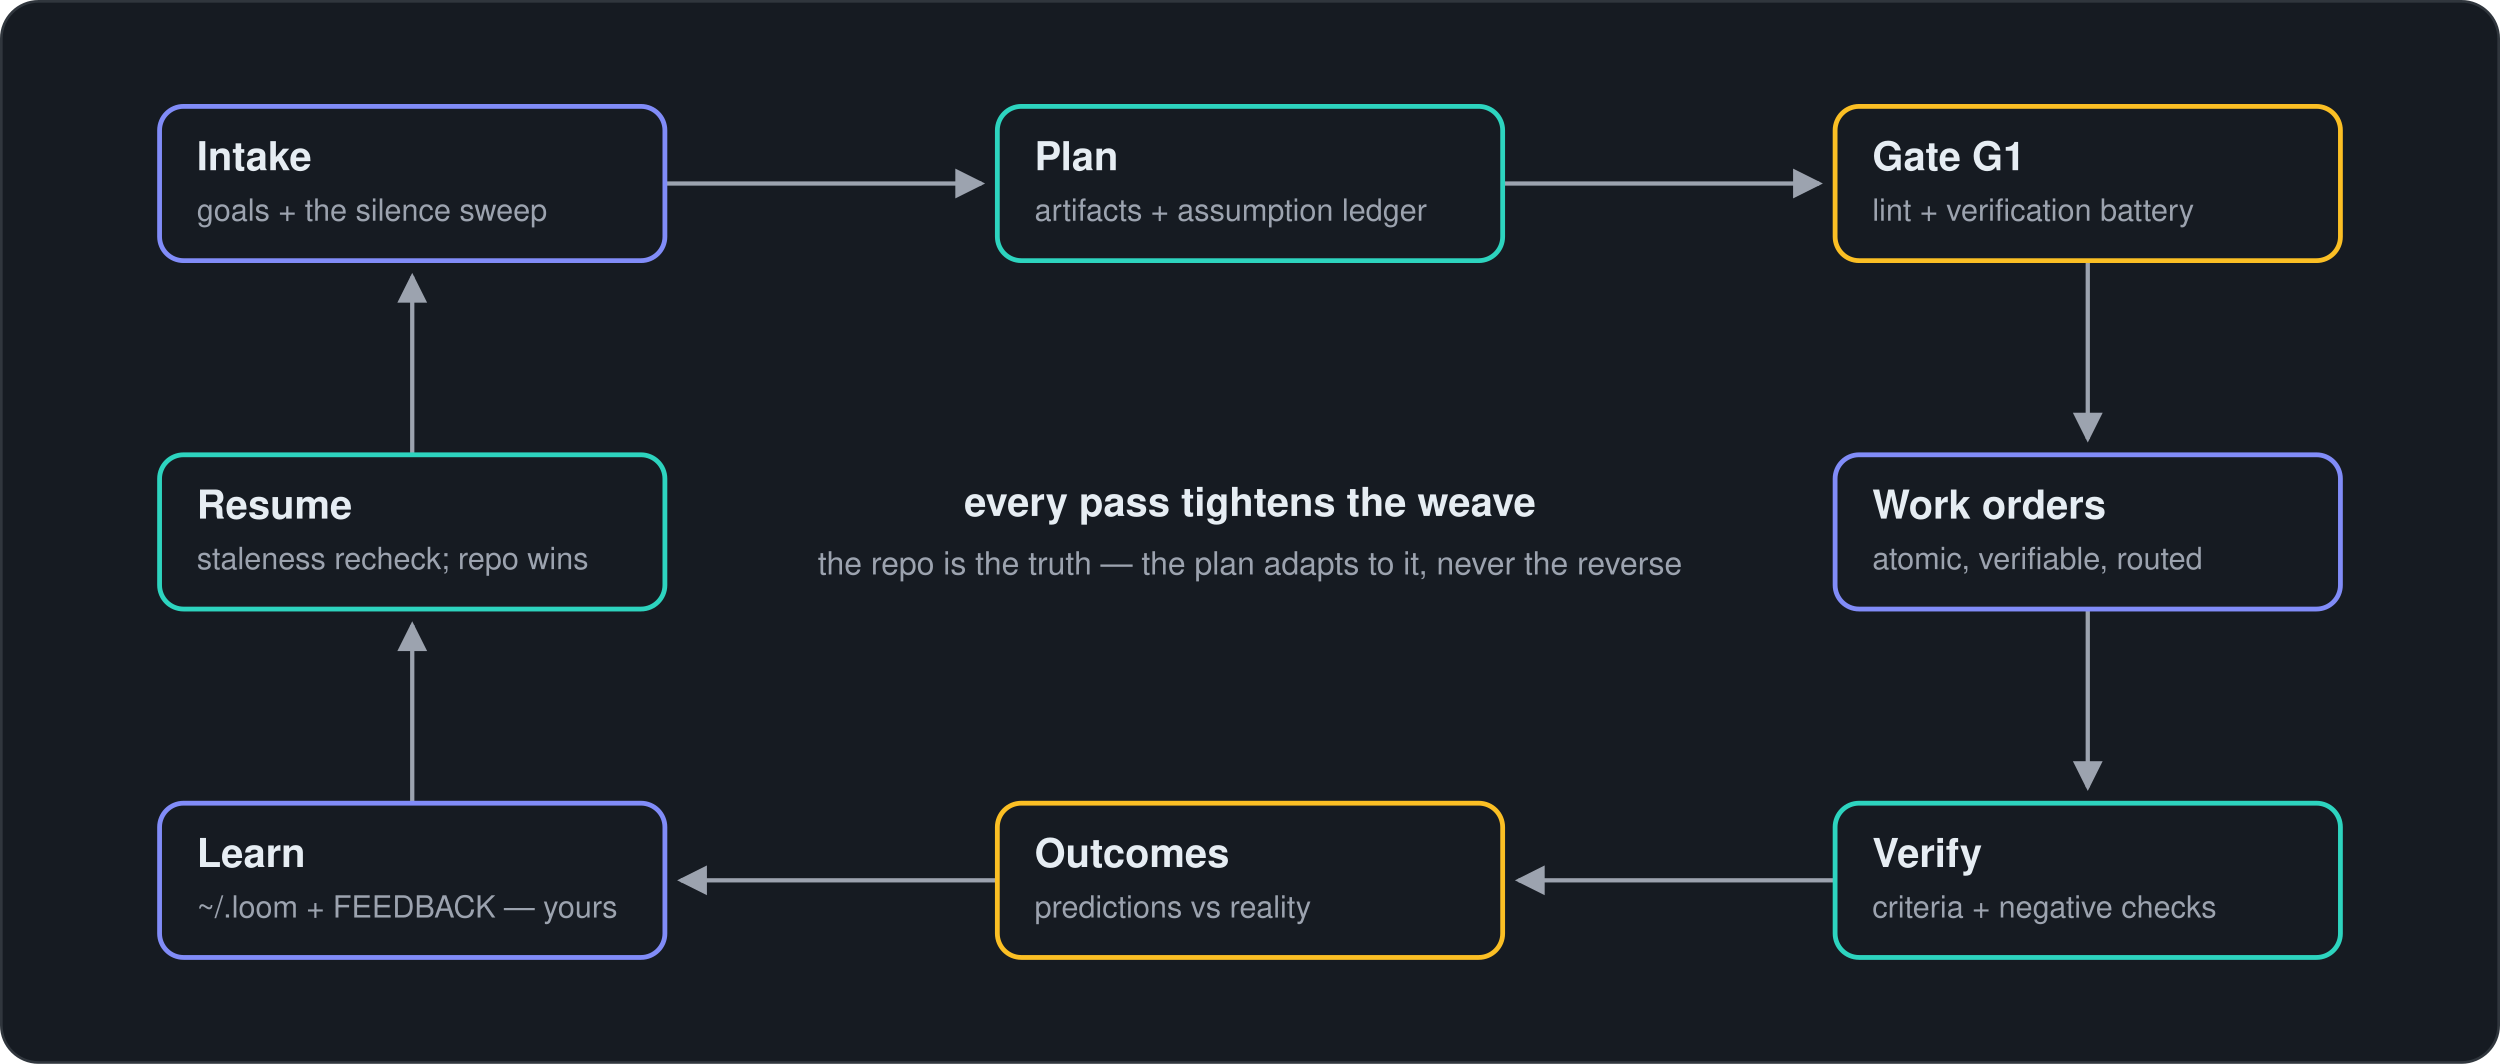
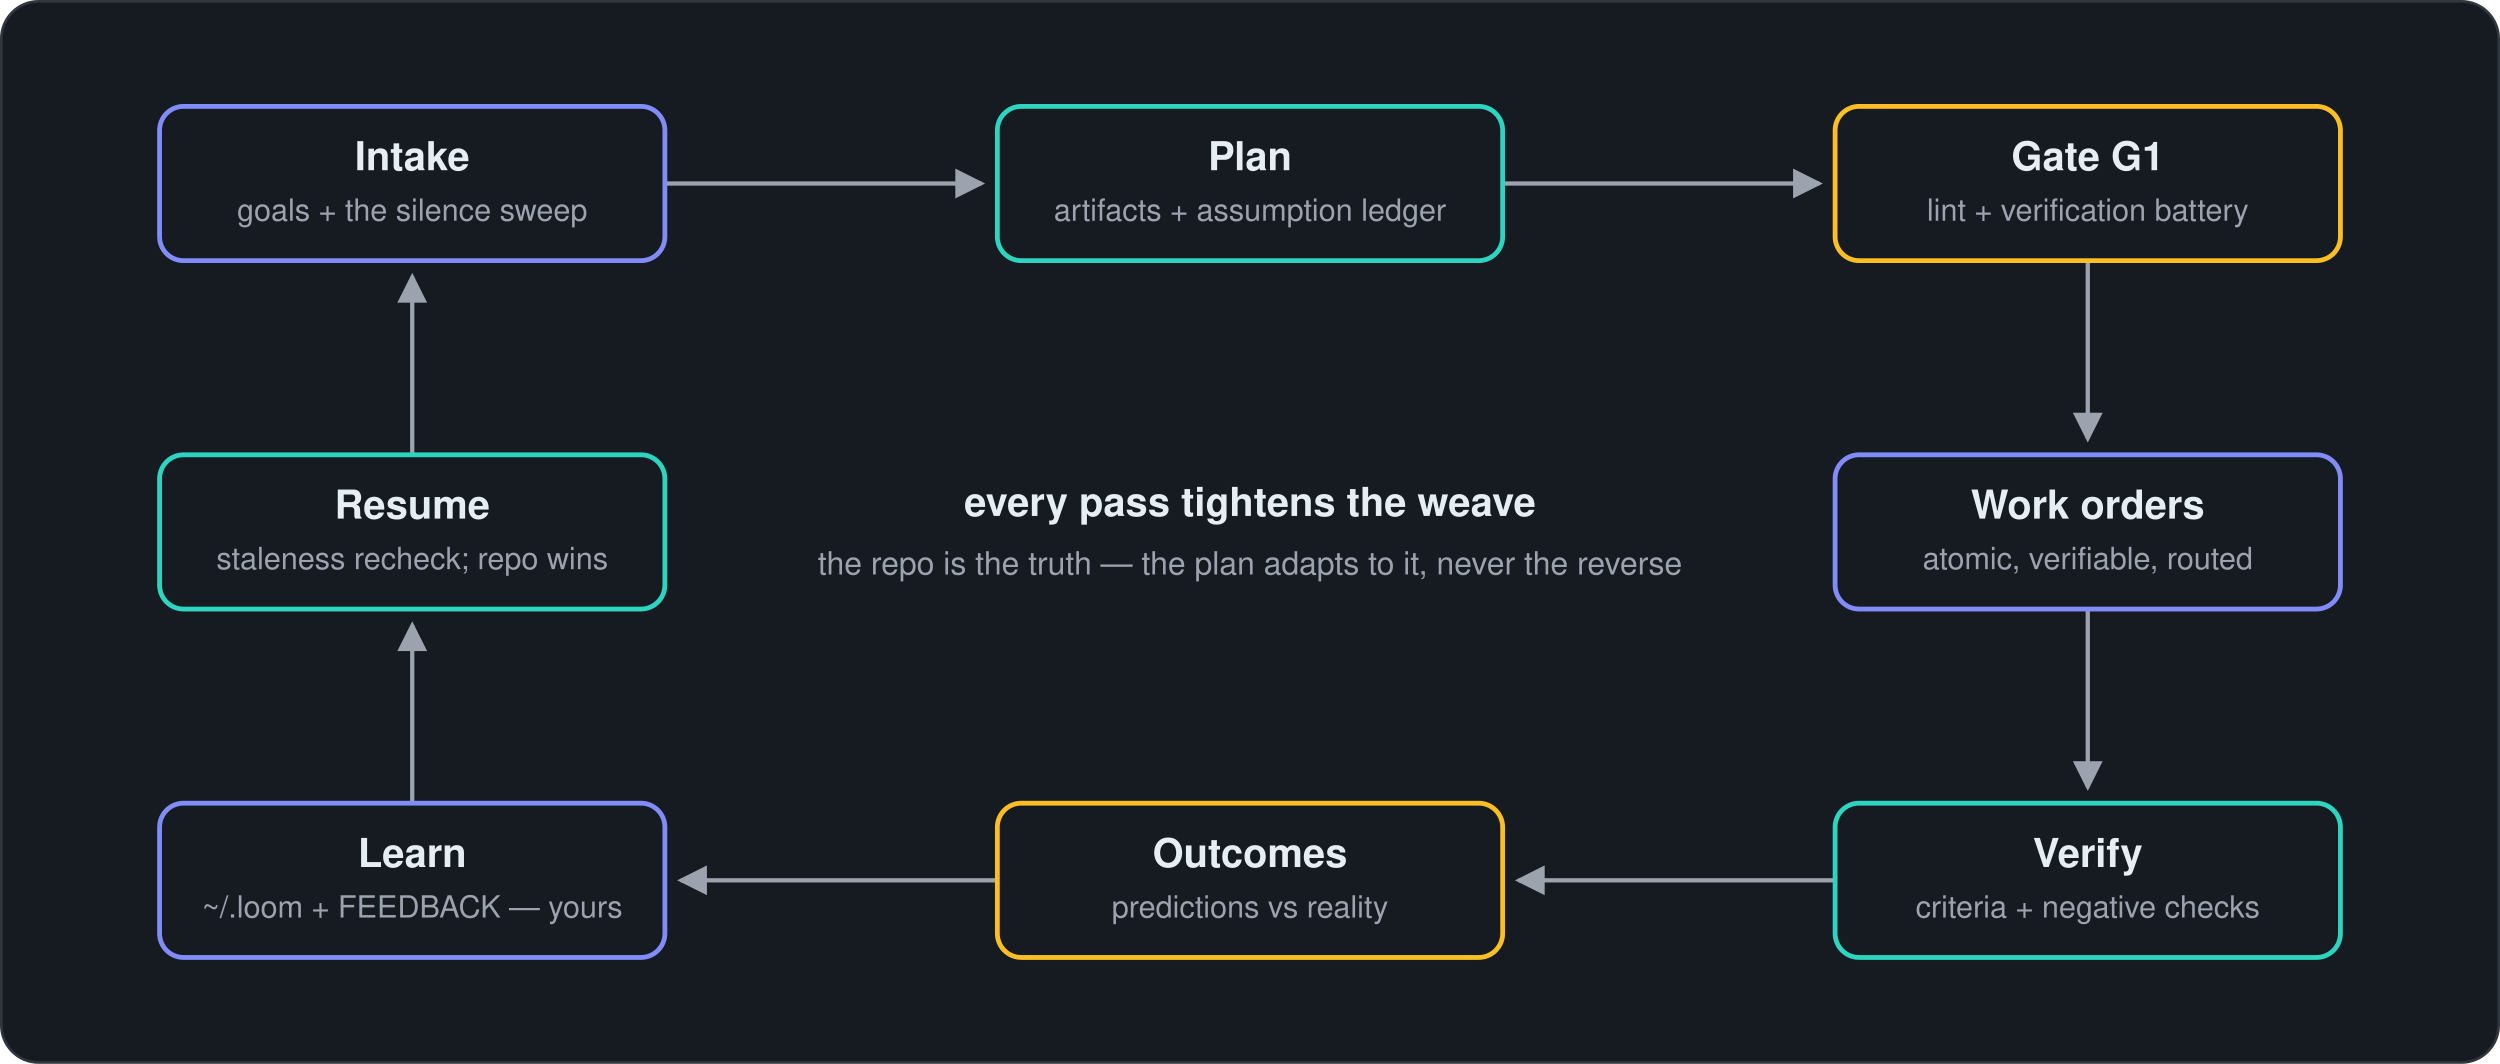
<svg xmlns="http://www.w3.org/2000/svg" viewBox="0 0 940 400" role="img" aria-label="the Loom lifecycle loop">
  <rect x="0.5" y="0.5" width="939" height="399" rx="14" fill="#161b22" stroke="#30363d" />
  <defs>
    <marker id="ar" viewBox="0 0 8 8" refX="7" refY="4" markerWidth="7" markerHeight="7" orient="auto">
      <path d="M0,0 L8,4 L0,8 z" fill="#9ca3af" />
    </marker>
  </defs>
  <line x1="250.0" y1="69.0" x2="369.0" y2="69.0" stroke="#9ca3af" stroke-width="1.6" marker-end="url(#ar)" />
  <line x1="565.0" y1="69.0" x2="684.0" y2="69.0" stroke="#9ca3af" stroke-width="1.6" marker-end="url(#ar)" />
  <line x1="785.0" y1="98.0" x2="785.0" y2="165.0" stroke="#9ca3af" stroke-width="1.6" marker-end="url(#ar)" />
  <line x1="785.0" y1="229.0" x2="785.0" y2="296.0" stroke="#9ca3af" stroke-width="1.6" marker-end="url(#ar)" />
  <line x1="690.0" y1="331.0" x2="571.0" y2="331.0" stroke="#9ca3af" stroke-width="1.6" marker-end="url(#ar)" />
  <line x1="375.0" y1="331.0" x2="256.0" y2="331.0" stroke="#9ca3af" stroke-width="1.6" marker-end="url(#ar)" />
  <line x1="155.0" y1="302.0" x2="155.0" y2="235.0" stroke="#9ca3af" stroke-width="1.6" marker-end="url(#ar)" />
  <line x1="155.0" y1="171.0" x2="155.0" y2="104.0" stroke="#9ca3af" stroke-width="1.6" marker-end="url(#ar)" />
  <g>
    <rect x="60" y="40" width="190" height="58" rx="9" fill="#161b22" stroke="#818cf8" stroke-width="1.8" />
-     <text x="74" y="64" font-family="-apple-system,Segoe UI,Helvetica,Arial,sans-serif" font-size="15" font-weight="700" fill="#e6edf3">Intake</text>
-     <text x="74" y="83" font-family="-apple-system,Segoe UI,Helvetica,Arial,sans-serif" font-size="11.5" fill="#9ca3af">goals + the silence sweep</text>
+     <text x="155.0" y="64" font-family="-apple-system,Segoe UI,Helvetica,Arial,sans-serif" font-size="15" text-anchor="middle" font-weight="700" fill="#e6edf3">Intake</text>
+     <text x="155.0" y="83" font-family="-apple-system,Segoe UI,Helvetica,Arial,sans-serif" font-size="11.5" text-anchor="middle" fill="#9ca3af">goals + the silence sweep</text>
  </g>
  <g>
    <rect x="375" y="40" width="190" height="58" rx="9" fill="#161b22" stroke="#2dd4bf" stroke-width="1.8" />
-     <text x="389" y="64" font-family="-apple-system,Segoe UI,Helvetica,Arial,sans-serif" font-size="15" font-weight="700" fill="#e6edf3">Plan</text>
-     <text x="389" y="83" font-family="-apple-system,Segoe UI,Helvetica,Arial,sans-serif" font-size="11.5" fill="#9ca3af">artifacts + assumption ledger</text>
+     <text x="470.0" y="64" font-family="-apple-system,Segoe UI,Helvetica,Arial,sans-serif" font-size="15" text-anchor="middle" font-weight="700" fill="#e6edf3">Plan</text>
+     <text x="470.0" y="83" font-family="-apple-system,Segoe UI,Helvetica,Arial,sans-serif" font-size="11.5" text-anchor="middle" fill="#9ca3af">artifacts + assumption ledger</text>
  </g>
  <g>
    <rect x="690" y="40" width="190" height="58" rx="9" fill="#161b22" stroke="#fbbf24" stroke-width="1.8" />
-     <text x="704" y="64" font-family="-apple-system,Segoe UI,Helvetica,Arial,sans-serif" font-size="15" font-weight="700" fill="#e6edf3">Gate G1</text>
-     <text x="704" y="83" font-family="-apple-system,Segoe UI,Helvetica,Arial,sans-serif" font-size="11.5" fill="#9ca3af">lint + verification battery</text>
+     <text x="785.0" y="64" font-family="-apple-system,Segoe UI,Helvetica,Arial,sans-serif" font-size="15" text-anchor="middle" font-weight="700" fill="#e6edf3">Gate G1</text>
+     <text x="785.0" y="83" font-family="-apple-system,Segoe UI,Helvetica,Arial,sans-serif" font-size="11.5" text-anchor="middle" fill="#9ca3af">lint + verification battery</text>
  </g>
  <g>
    <rect x="690" y="171" width="190" height="58" rx="9" fill="#161b22" stroke="#818cf8" stroke-width="1.8" />
-     <text x="704" y="195" font-family="-apple-system,Segoe UI,Helvetica,Arial,sans-serif" font-size="15" font-weight="700" fill="#e6edf3">Work orders</text>
-     <text x="704" y="214" font-family="-apple-system,Segoe UI,Helvetica,Arial,sans-serif" font-size="11.5" fill="#9ca3af">atomic, verifiable, routed</text>
+     <text x="785.0" y="195" font-family="-apple-system,Segoe UI,Helvetica,Arial,sans-serif" font-size="15" text-anchor="middle" font-weight="700" fill="#e6edf3">Work orders</text>
+     <text x="785.0" y="214" font-family="-apple-system,Segoe UI,Helvetica,Arial,sans-serif" font-size="11.5" text-anchor="middle" fill="#9ca3af">atomic, verifiable, routed</text>
  </g>
  <g>
    <rect x="690" y="302" width="190" height="58" rx="9" fill="#161b22" stroke="#2dd4bf" stroke-width="1.8" />
-     <text x="704" y="326" font-family="-apple-system,Segoe UI,Helvetica,Arial,sans-serif" font-size="15" font-weight="700" fill="#e6edf3">Verify</text>
-     <text x="704" y="345" font-family="-apple-system,Segoe UI,Helvetica,Arial,sans-serif" font-size="11.5" fill="#9ca3af">criteria + negative checks</text>
+     <text x="785.0" y="326" font-family="-apple-system,Segoe UI,Helvetica,Arial,sans-serif" font-size="15" text-anchor="middle" font-weight="700" fill="#e6edf3">Verify</text>
+     <text x="785.0" y="345" font-family="-apple-system,Segoe UI,Helvetica,Arial,sans-serif" font-size="11.5" text-anchor="middle" fill="#9ca3af">criteria + negative checks</text>
  </g>
  <g>
    <rect x="375" y="302" width="190" height="58" rx="9" fill="#161b22" stroke="#fbbf24" stroke-width="1.8" />
-     <text x="389" y="326" font-family="-apple-system,Segoe UI,Helvetica,Arial,sans-serif" font-size="15" font-weight="700" fill="#e6edf3">Outcomes</text>
-     <text x="389" y="345" font-family="-apple-system,Segoe UI,Helvetica,Arial,sans-serif" font-size="11.5" fill="#9ca3af">predictions vs reality</text>
+     <text x="470.0" y="326" font-family="-apple-system,Segoe UI,Helvetica,Arial,sans-serif" font-size="15" text-anchor="middle" font-weight="700" fill="#e6edf3">Outcomes</text>
+     <text x="470.0" y="345" font-family="-apple-system,Segoe UI,Helvetica,Arial,sans-serif" font-size="11.5" text-anchor="middle" fill="#9ca3af">predictions vs reality</text>
  </g>
  <g>
    <rect x="60" y="302" width="190" height="58" rx="9" fill="#161b22" stroke="#818cf8" stroke-width="1.8" />
-     <text x="74" y="326" font-family="-apple-system,Segoe UI,Helvetica,Arial,sans-serif" font-size="15" font-weight="700" fill="#e6edf3">Learn</text>
-     <text x="74" y="345" font-family="-apple-system,Segoe UI,Helvetica,Arial,sans-serif" font-size="11.5" fill="#9ca3af">~/.loom + FEEDBACK — yours</text>
+     <text x="155.0" y="326" font-family="-apple-system,Segoe UI,Helvetica,Arial,sans-serif" font-size="15" text-anchor="middle" font-weight="700" fill="#e6edf3">Learn</text>
+     <text x="155.0" y="345" font-family="-apple-system,Segoe UI,Helvetica,Arial,sans-serif" font-size="11.5" text-anchor="middle" fill="#9ca3af">~/.loom + FEEDBACK — yours</text>
  </g>
  <g>
    <rect x="60" y="171" width="190" height="58" rx="9" fill="#161b22" stroke="#2dd4bf" stroke-width="1.8" />
-     <text x="74" y="195" font-family="-apple-system,Segoe UI,Helvetica,Arial,sans-serif" font-size="15" font-weight="700" fill="#e6edf3">Resume</text>
-     <text x="74" y="214" font-family="-apple-system,Segoe UI,Helvetica,Arial,sans-serif" font-size="11.5" fill="#9ca3af">staleness recheck; repo wins</text>
+     <text x="155.0" y="195" font-family="-apple-system,Segoe UI,Helvetica,Arial,sans-serif" font-size="15" text-anchor="middle" font-weight="700" fill="#e6edf3">Resume</text>
+     <text x="155.0" y="214" font-family="-apple-system,Segoe UI,Helvetica,Arial,sans-serif" font-size="11.5" text-anchor="middle" fill="#9ca3af">staleness recheck; repo wins</text>
  </g>
  <text x="470.0" y="194.0" font-family="-apple-system,Segoe UI,Helvetica,Arial,sans-serif" font-size="15" text-anchor="middle" font-weight="600" fill="#e6edf3">every pass tightens the weave</text>
  <text x="470.0" y="216.0" font-family="-apple-system,Segoe UI,Helvetica,Arial,sans-serif" font-size="12" text-anchor="middle" fill="#9ca3af">the repo is the truth — the plan adapts to it, never the reverse</text>
</svg>
